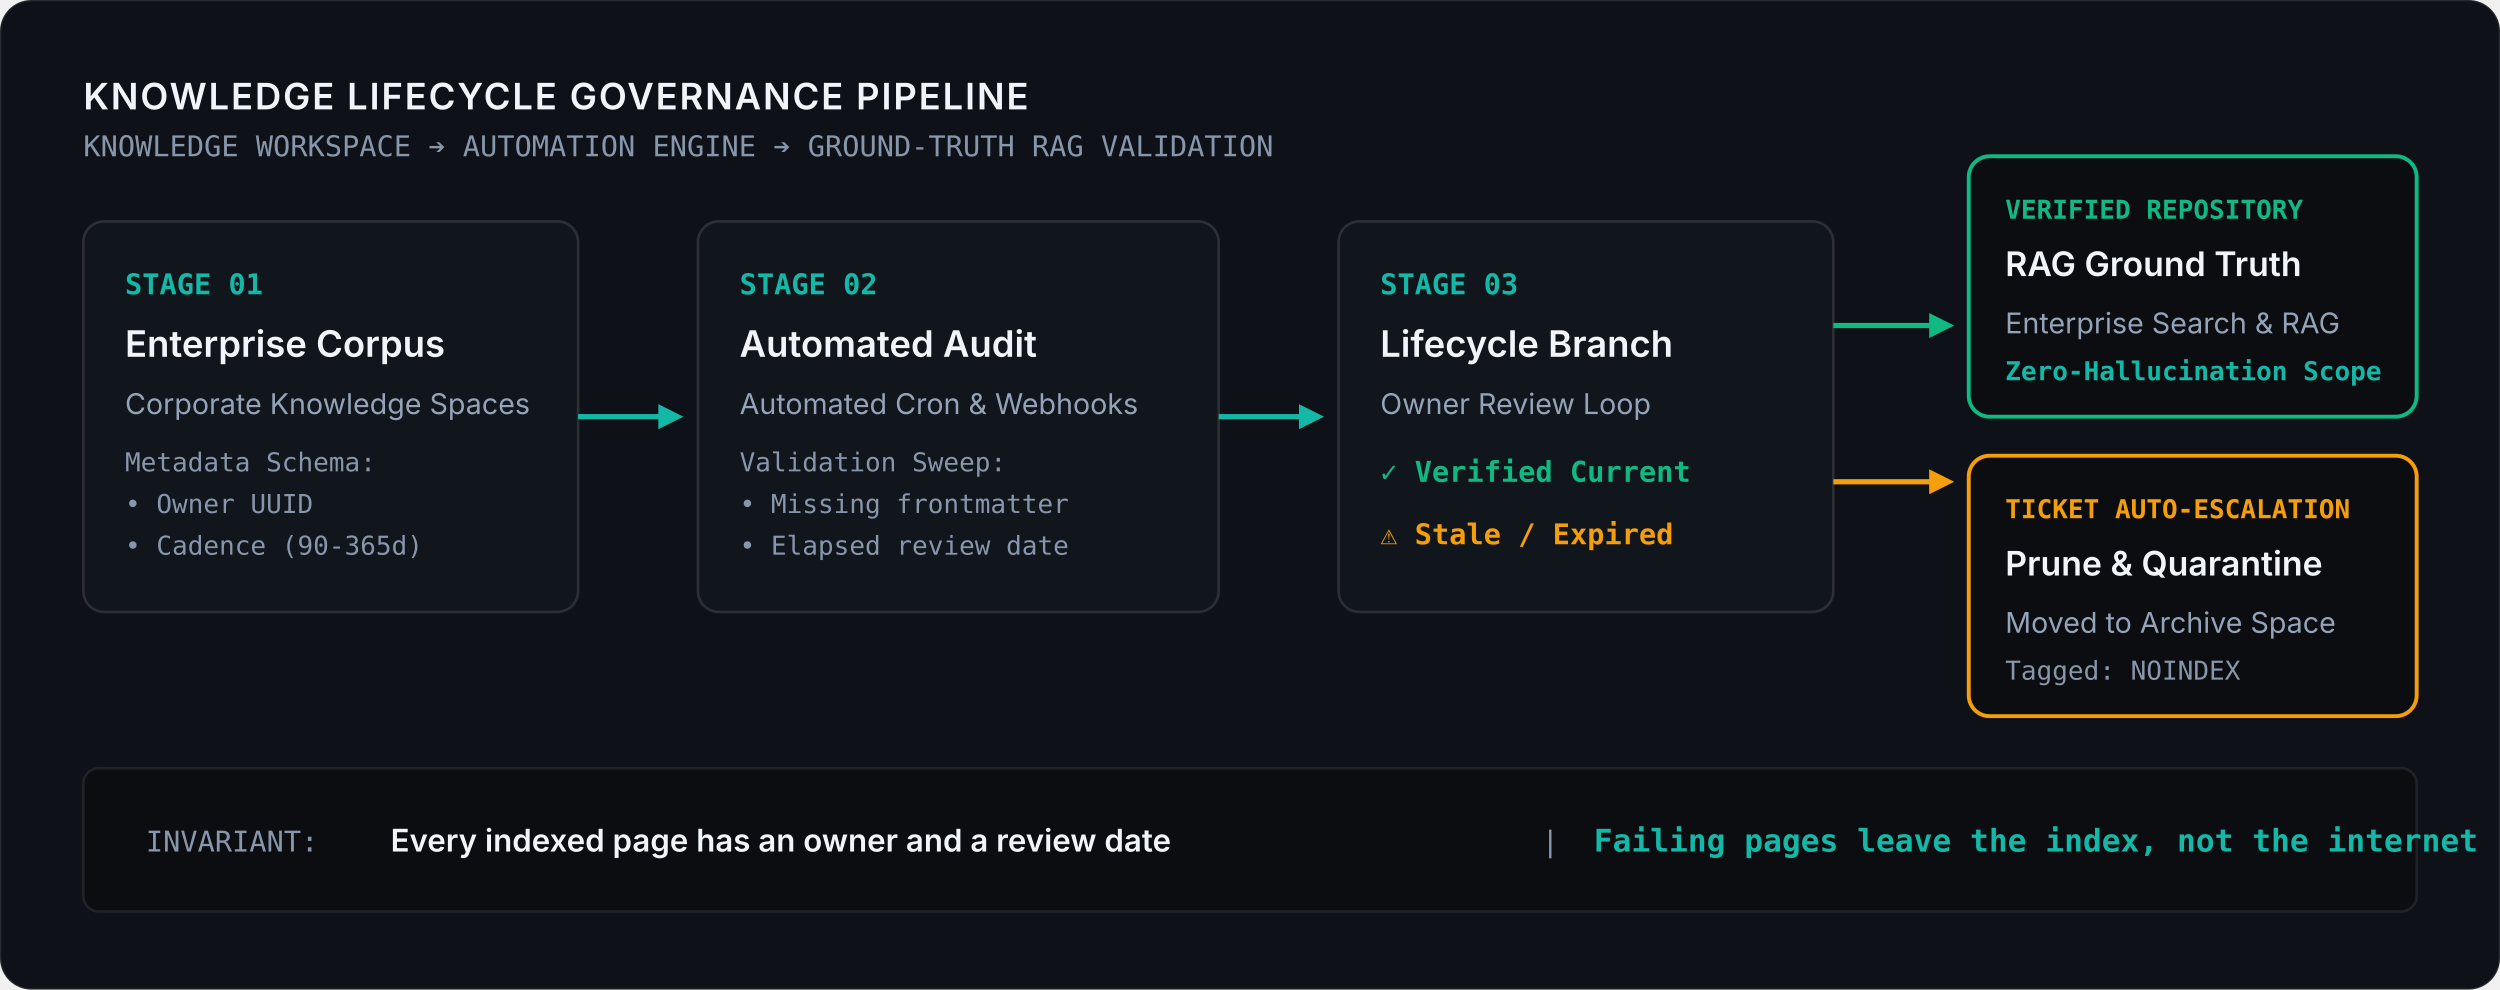
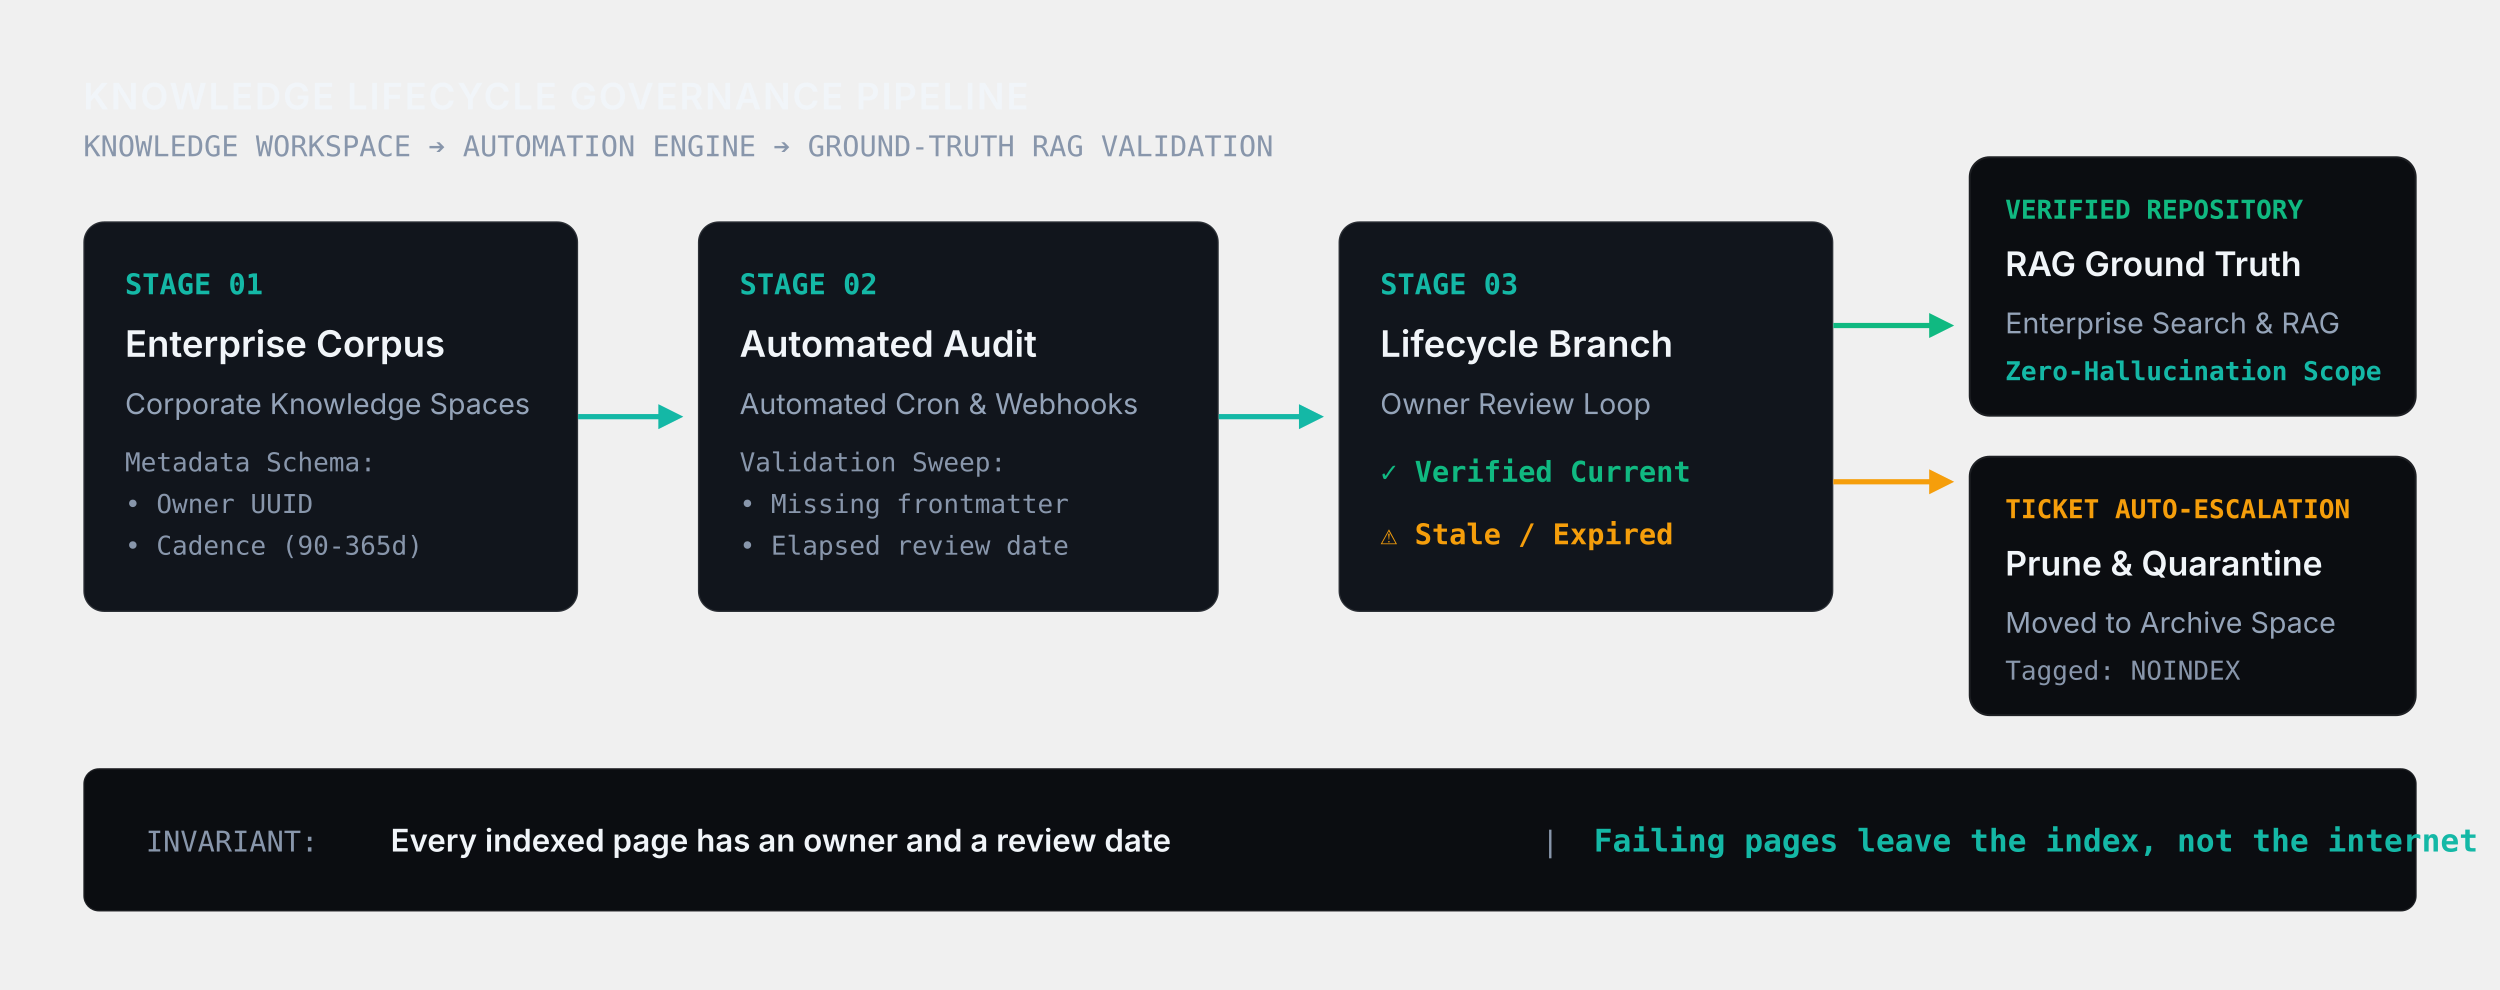
<svg xmlns="http://www.w3.org/2000/svg" viewBox="0 0 960 380" width="100%" height="100%" fill="none" class="pipeline-diagram">
  <defs>
    <style>
+       .bg-canvas { fill: #0e1218; stroke: rgba(255, 255, 255, 0.1); }
      .bg-card { fill: #11151c; stroke: rgba(255, 255, 255, 0.12); }
-       .bg-inner { fill: #0b0d11; }
+       .bg-inner { fill: #0b0d11; stroke: rgba(255, 255, 255, 0.08); }
      .txt-primary { fill: #f1f5f9; font-family: -apple-system, BlinkMacSystemFont, "Inter", "Segoe UI", sans-serif; }
      .txt-secondary { fill: #94a3b8; font-family: -apple-system, BlinkMacSystemFont, "Inter", "Segoe UI", sans-serif; }
      .txt-muted { fill: #8896ab; font-family: "JetBrains Mono", "IBM Plex Mono", monospace; }
      .txt-teal { fill: #14b8a6; font-family: "JetBrains Mono", "IBM Plex Mono", monospace; font-weight: 600; }
      .txt-green { fill: #10b981; font-family: "JetBrains Mono", "IBM Plex Mono", monospace; font-weight: 600; }
      .txt-amber { fill: #f59e0b; font-family: "JetBrains Mono", "IBM Plex Mono", monospace; font-weight: 600; }
+       @media (prefers-color-scheme: light) {
+         .bg-canvas { fill: #f8fafc; stroke: rgba(0, 0, 0, 0.1); }
+         .bg-card { fill: #ffffff; stroke: rgba(0, 0, 0, 0.12); }
+         .bg-inner { fill: #f1f5f9; stroke: rgba(0, 0, 0, 0.08); }
+         .txt-primary { fill: #0f172a; }
+         .txt-secondary { fill: #475569; }
+         .txt-muted { fill: #64748b; }
+       }
    </style>
    <marker id="arrow" viewBox="0 0 10 10" refX="6" refY="5" markerWidth="6" markerHeight="6" orient="auto-start-reverse">
      <path d="M 0 1 L 8 5 L 0 9 z" fill="#14b8a6" />
    </marker>
    <marker id="arrow-green" viewBox="0 0 10 10" refX="6" refY="5" markerWidth="6" markerHeight="6" orient="auto-start-reverse">
      <path d="M 0 1 L 8 5 L 0 9 z" fill="#10b981" />
    </marker>
    <marker id="arrow-amber" viewBox="0 0 10 10" refX="6" refY="5" markerWidth="6" markerHeight="6" orient="auto-start-reverse">
      <path d="M 0 1 L 8 5 L 0 9 z" fill="#f59e0b" />
    </marker>
  </defs>
-   <rect width="960" height="380" rx="12" fill="#0e1218" stroke="rgba(255, 255, 255, 0.1)" />
+   <rect width="960" height="380" rx="12" fill="transparent" stroke="transparent" />
  <g transform="translate(32, 28)">
    <text x="0" y="14" class="txt-primary" font-size="14" font-weight="600" letter-spacing="0.05em">KNOWLEDGE LIFECYCLE GOVERNANCE PIPELINE</text>
    <text x="0" y="32" class="txt-muted" font-size="11">KNOWLEDGE WORKSPACE ➔ AUTOMATION ENGINE ➔ GROUND-TRUTH RAG VALIDATION</text>
  </g>
  <g transform="translate(32, 85)">
    <rect width="190" height="150" rx="8" class="bg-card" />
    <text x="16" y="28" class="txt-teal" font-size="11">STAGE 01</text>
    <text x="16" y="52" class="txt-primary" font-size="14" font-weight="600">Enterprise Corpus</text>
    <text x="16" y="74" class="txt-secondary" font-size="11">Corporate Knowledge Spaces</text>
    <text x="16" y="96" class="txt-muted" font-size="10">Metadata Schema:</text>
    <text x="16" y="112" class="txt-muted" font-size="10">• Owner UUID</text>
    <text x="16" y="128" class="txt-muted" font-size="10">• Cadence (90-365d)</text>
  </g>
  <line x1="222" y1="160" x2="260" y2="160" stroke="#14b8a6" stroke-width="2" marker-end="url(#arrow)" />
  <g transform="translate(268, 85)">
    <rect width="200" height="150" rx="8" class="bg-card" />
    <text x="16" y="28" class="txt-teal" font-size="11">STAGE 02</text>
    <text x="16" y="52" class="txt-primary" font-size="14" font-weight="600">Automated Audit</text>
    <text x="16" y="74" class="txt-secondary" font-size="11">Automated Cron &amp; Webhooks</text>
    <text x="16" y="96" class="txt-muted" font-size="10">Validation Sweep:</text>
    <text x="16" y="112" class="txt-muted" font-size="10">• Missing frontmatter</text>
    <text x="16" y="128" class="txt-muted" font-size="10">• Elapsed review date</text>
  </g>
  <line x1="468" y1="160" x2="506" y2="160" stroke="#14b8a6" stroke-width="2" marker-end="url(#arrow)" />
  <g transform="translate(514, 85)">
    <rect width="190" height="150" rx="8" class="bg-card" />
    <text x="16" y="28" class="txt-teal" font-size="11">STAGE 03</text>
    <text x="16" y="52" class="txt-primary" font-size="14" font-weight="600">Lifecycle Branch</text>
    <text x="16" y="74" class="txt-secondary" font-size="11">Owner Review Loop</text>
    <text x="16" y="100" class="txt-green" font-size="11">✓ Verified Current</text>
    <text x="16" y="124" class="txt-amber" font-size="11">⚠ Stale / Expired</text>
  </g>
  <path d="M 704 125 L 748 125" stroke="#10b981" stroke-width="2" marker-end="url(#arrow-green)" />
  <g transform="translate(756, 60)">
    <rect width="172" height="100" rx="8" class="bg-inner" stroke="#10b981" stroke-width="1.5" />
    <text x="14" y="24" class="txt-green" font-size="10">VERIFIED REPOSITORY</text>
    <text x="14" y="46" class="txt-primary" font-size="13" font-weight="600">RAG Ground Truth</text>
    <text x="14" y="68" class="txt-secondary" font-size="11">Enterprise Search &amp; RAG</text>
    <text x="14" y="86" class="txt-teal" font-size="10">Zero-Hallucination Scope</text>
  </g>
  <path d="M 704 185 L 748 185" stroke="#f59e0b" stroke-width="2" marker-end="url(#arrow-amber)" />
  <g transform="translate(756, 175)">
    <rect width="172" height="100" rx="8" class="bg-inner" stroke="#f59e0b" stroke-width="1.5" />
    <text x="14" y="24" class="txt-amber" font-size="10">TICKET AUTO-ESCALATION</text>
    <text x="14" y="46" class="txt-primary" font-size="13" font-weight="600">Prune &amp; Quarantine</text>
    <text x="14" y="68" class="txt-secondary" font-size="11">Moved to Archive Space</text>
    <text x="14" y="86" class="txt-muted" font-size="10">Tagged: NOINDEX</text>
  </g>
  <g transform="translate(32, 295)">
-     <rect width="896" height="55" rx="6" class="bg-inner" stroke="rgba(255, 255, 255, 0.08)" />
+     <rect width="896" height="55" rx="6" class="bg-inner" />
    <text x="24" y="32" class="txt-muted" font-size="11">INVARIANT:</text>
    <text x="118" y="32" class="txt-primary" font-size="12" font-weight="600">Every indexed page has an owner and a review date</text>
    <text x="560" y="32" class="txt-muted" font-size="11">|</text>
    <text x="580" y="32" class="txt-teal" font-size="12" font-weight="600">Failing pages leave the index, not the internet</text>
  </g>
</svg>
